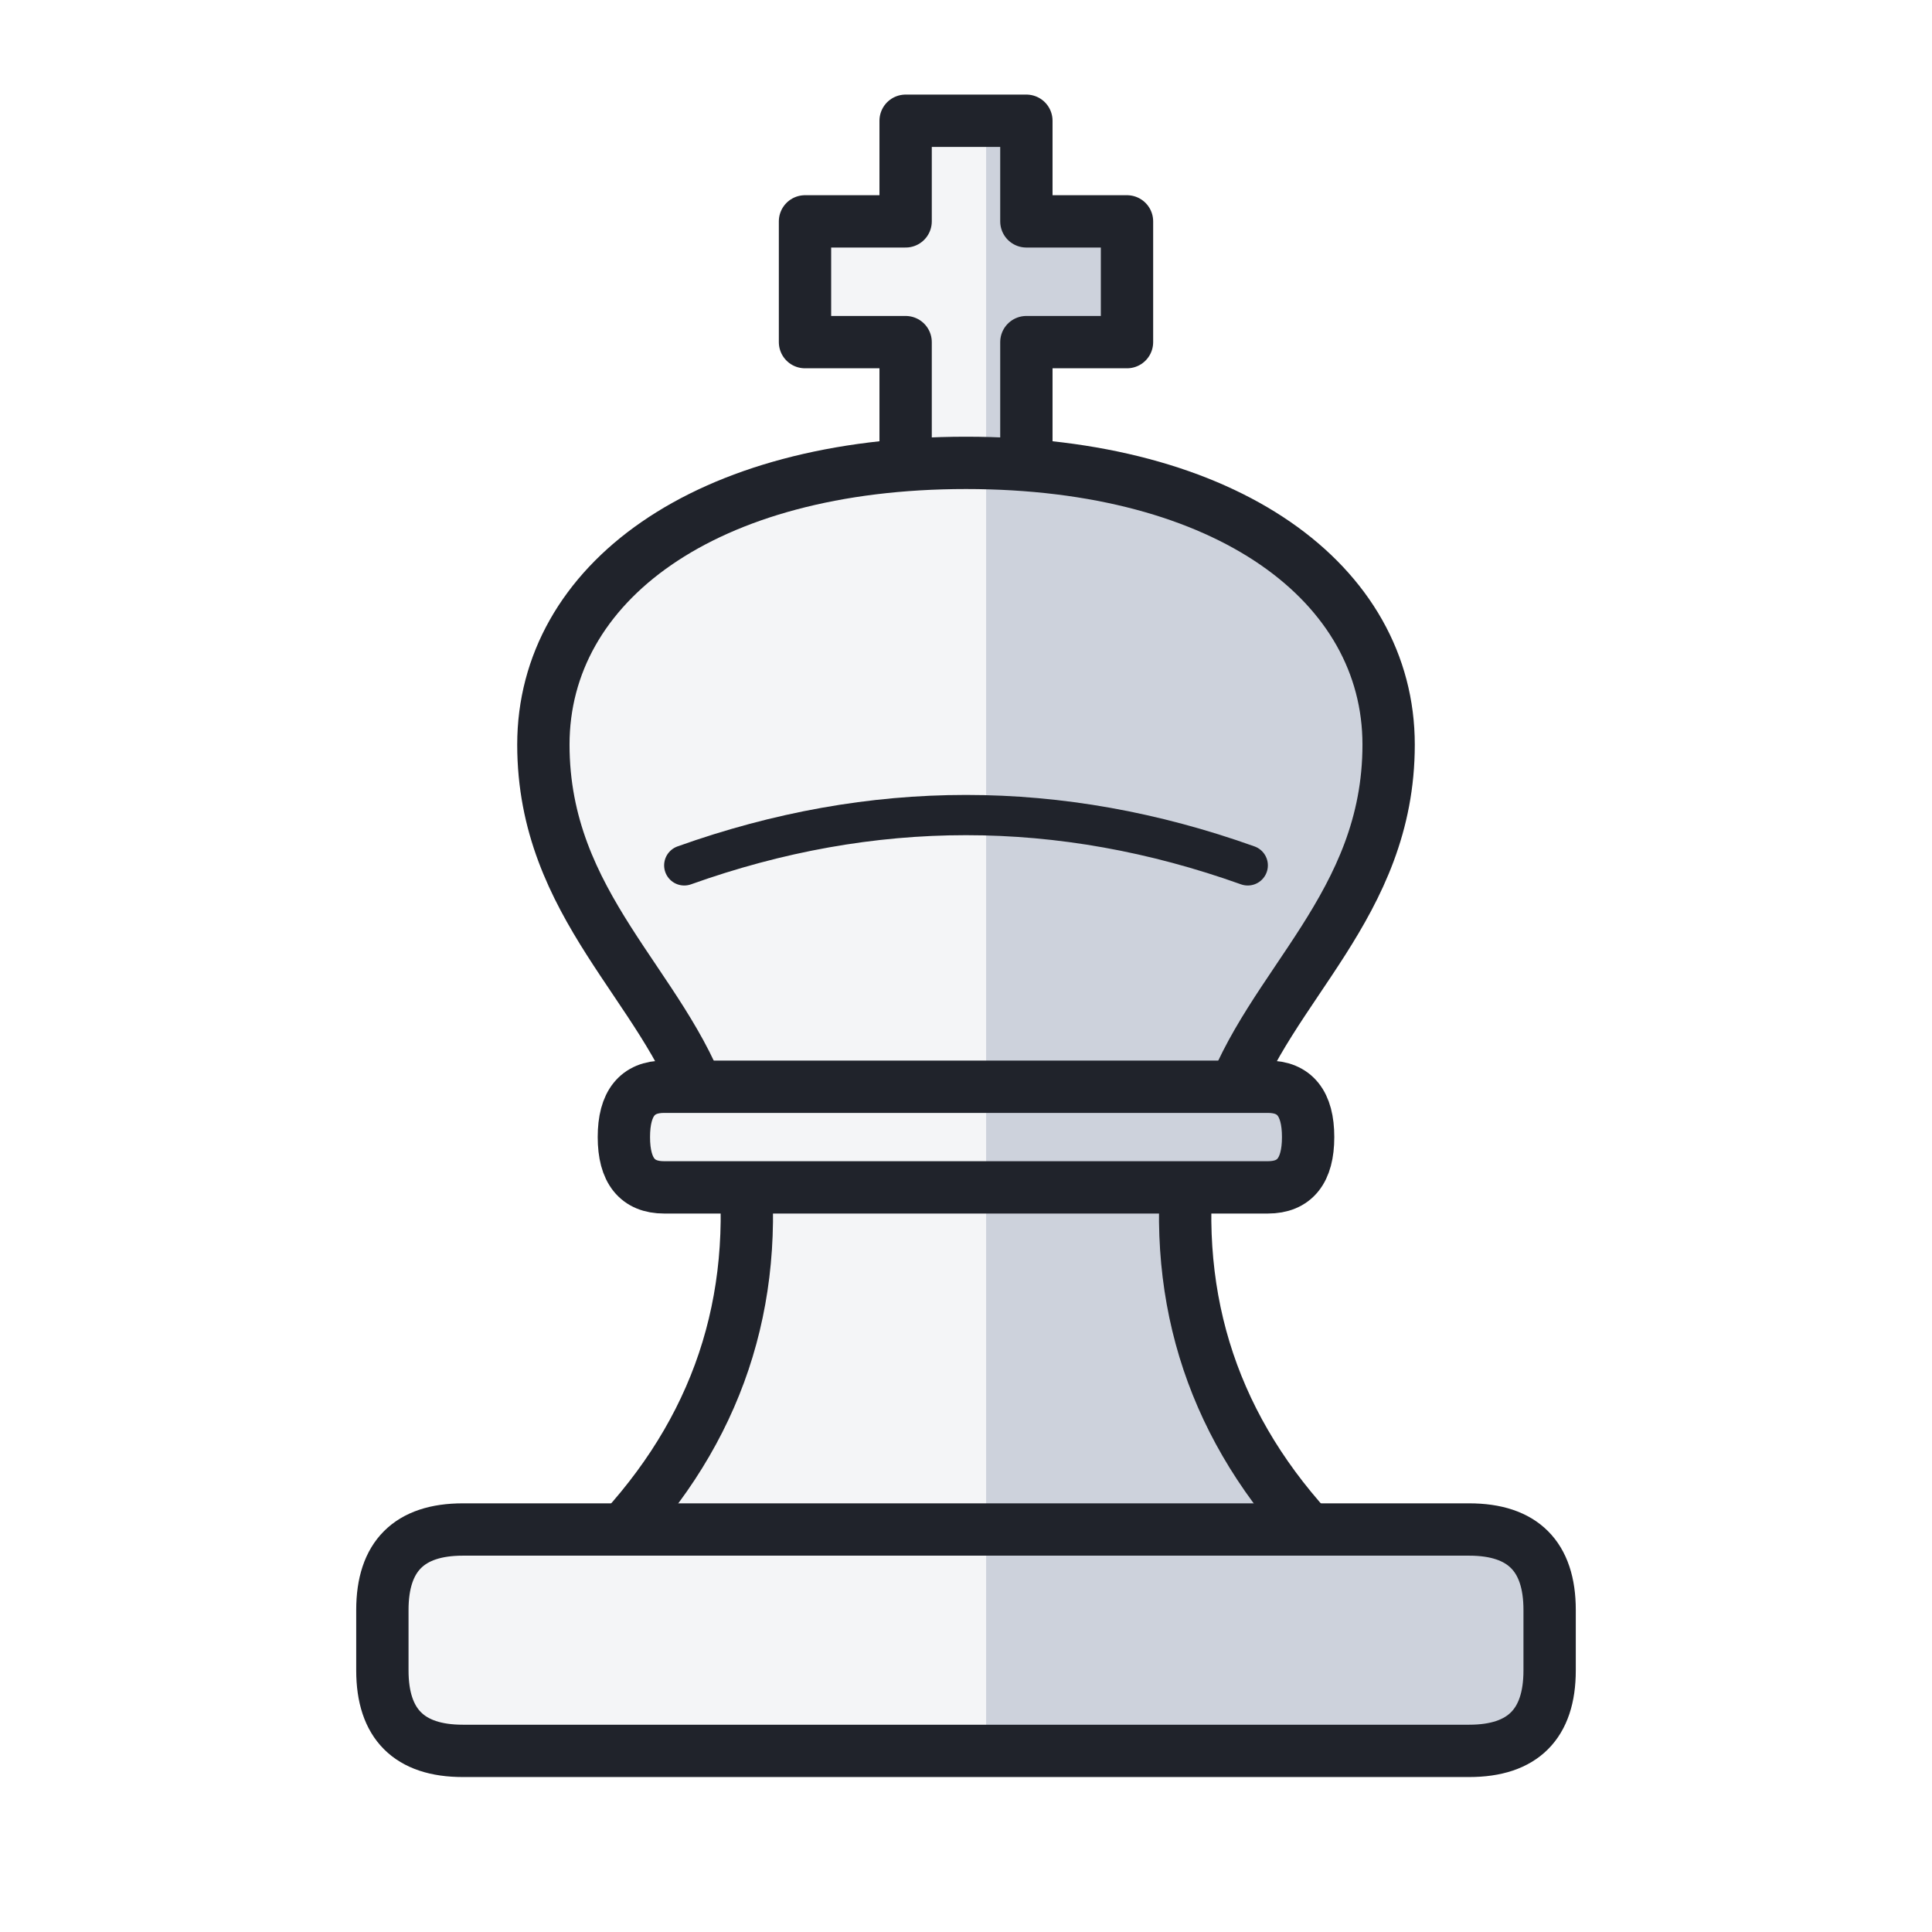
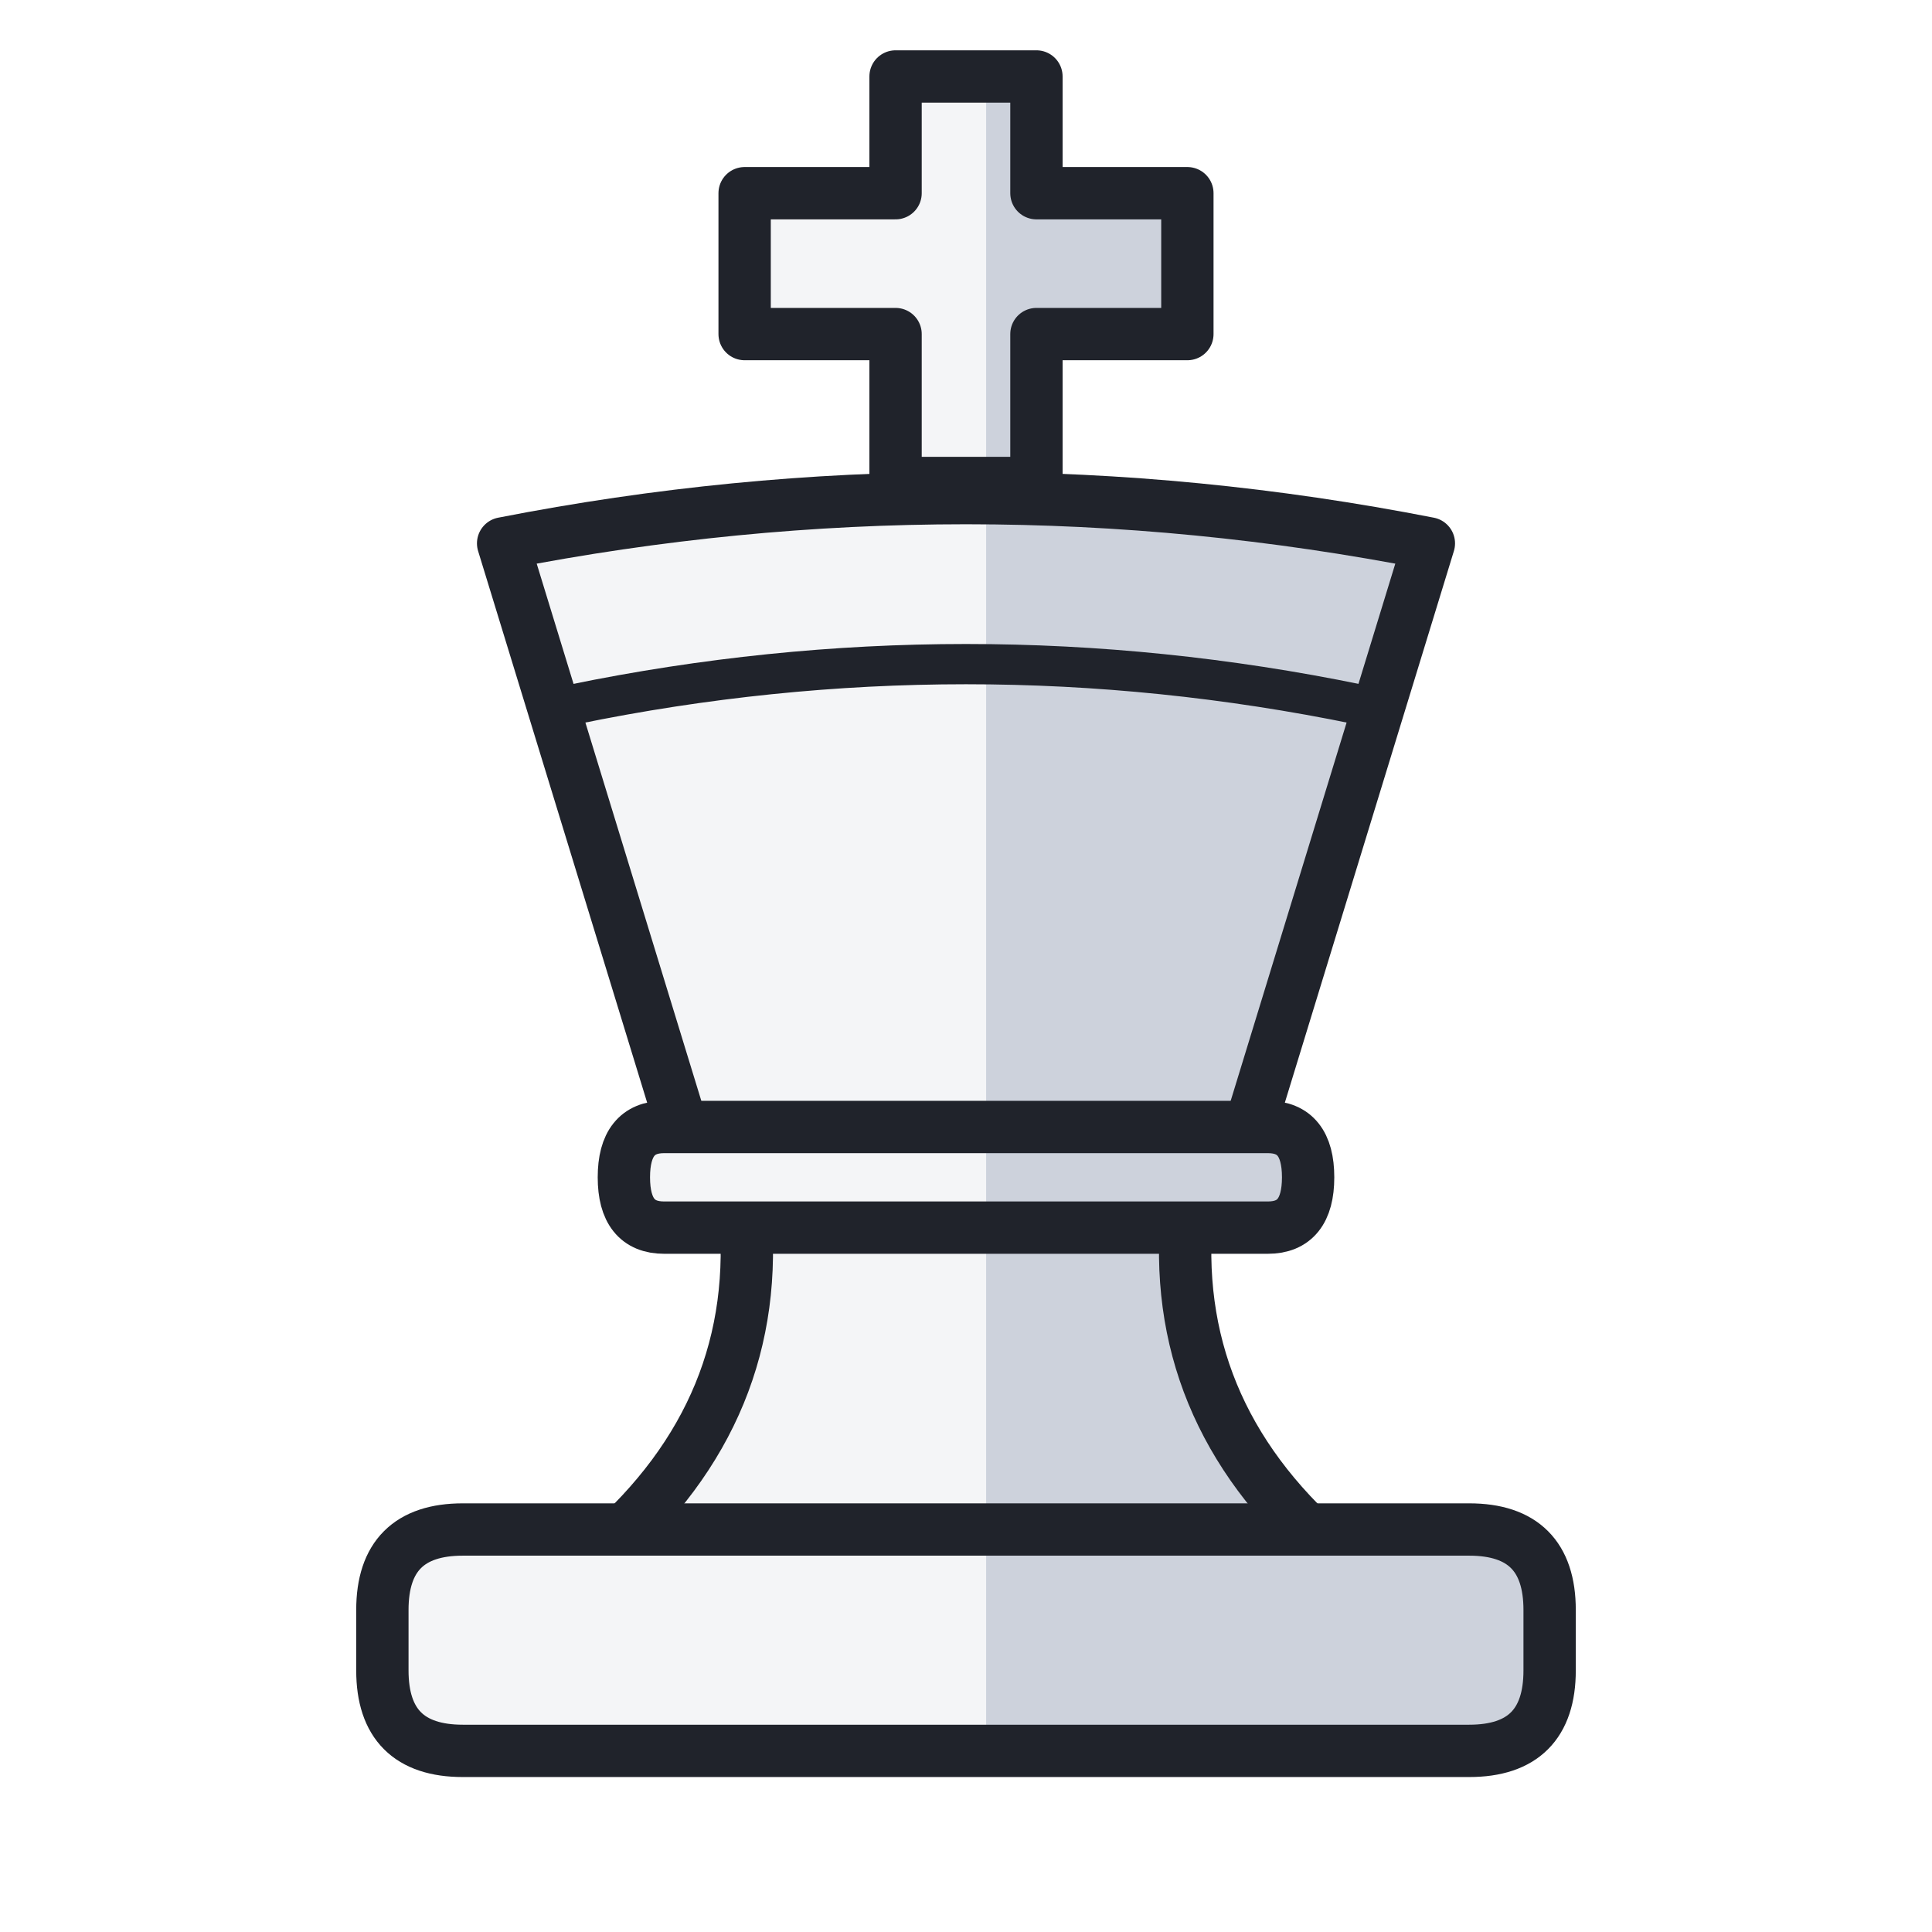
<svg xmlns="http://www.w3.org/2000/svg" viewBox="0 0 96 96" width="96" height="96">
  <defs>
    <clipPath id="chessko-wK-sh">
      <rect x="49" y="0" width="47" height="96" />
    </clipPath>
  </defs>
  <g stroke-linejoin="round" stroke-linecap="round">
-     <path d="M37 58 Q38 69 30 77 H66 Q58 69 59 58 Z" fill="#F4F5F7" />
-     <path d="M37 58 Q38 69 30 77 H66 Q58 69 59 58 Z" fill="#CDD2DC" clip-path="url(#chessko-wK-sh)" />
-     <path d="M37 58 Q38 69 30 77 H66 Q58 69 59 58 Z" fill="none" stroke="#20232B" stroke-width="2.6" />
-     <path d="M45 6 H51 V11 H56 V17 H51 V24 H45 V17 H40 V11 H45 Z" fill="#F4F5F7" />
-     <path d="M45 6 H51 V11 H56 V17 H51 V24 H45 V17 H40 V11 H45 Z" fill="#CDD2DC" clip-path="url(#chessko-wK-sh)" />
-     <path d="M45 6 H51 V11 H56 V17 H51 V24 H45 V17 H40 V11 H45 Z" fill="none" stroke="#20232B" stroke-width="2.6" />
-     <path d="M48 23 C61 23 69 29 69 37 C69 45 63 49 61 55 H35 C33 49 27 45 27 37 C27 29 35 23 48 23 Z" fill="#F4F5F7" />
-     <path d="M48 23 C61 23 69 29 69 37 C69 45 63 49 61 55 H35 C33 49 27 45 27 37 C27 29 35 23 48 23 Z" fill="#CDD2DC" clip-path="url(#chessko-wK-sh)" />
-     <path d="M48 23 C61 23 69 29 69 37 C69 45 63 49 61 55 H35 C33 49 27 45 27 37 C27 29 35 23 48 23 Z" fill="none" stroke="#20232B" stroke-width="2.6" />
-     <path d="M33 54 H63 Q65 54 65 56.5 Q65 59 63 59 H33 Q31 59 31 56.5 Q31 54 33 54 Z" fill="#F4F5F7" />
-     <path d="M33 54 H63 Q65 54 65 56.5 Q65 59 63 59 H33 Q31 59 31 56.5 Q31 54 33 54 Z" fill="#CDD2DC" clip-path="url(#chessko-wK-sh)" />
-     <path d="M33 54 H63 Q65 54 65 56.5 Q65 59 63 59 H33 Q31 59 31 56.5 Q31 54 33 54 Z" fill="none" stroke="#20232B" stroke-width="2.6" />
+     <path d="M37 60 Q38 70 30 77 H66 Q58 70 59 60 Z" fill="#F4F5F7" />
+     <path d="M37 60 Q38 70 30 77 H66 Q58 70 59 60 Z" fill="#CDD2DC" clip-path="url(#chessko-wK-sh)" />
+     <path d="M37 60 Q38 70 30 77 H66 Q58 70 59 60 Z" fill="none" stroke="#20232B" stroke-width="2.6" />
+     <path d="M44.5 3.8 H51.5 V9.6 H59 V16.6 H51.5 V24 H44.5 V16.6 H37 V9.6 H44.5 Z" fill="#F4F5F7" />
+     <path d="M44.5 3.8 H51.5 V9.6 H59 V16.6 H51.5 V24 H44.5 V16.6 H37 V9.6 H44.5 Z" fill="#CDD2DC" clip-path="url(#chessko-wK-sh)" />
+     <path d="M44.5 3.8 H51.5 V9.6 H59 V16.6 H51.5 V24 H44.5 V16.6 H37 V9.6 H44.5 Z" fill="none" stroke="#20232B" stroke-width="2.6" />
+     <path d="M25 27 Q48 22.5 71 27 L61.5 58 H34.5 Z" fill="#F4F5F7" />
+     <path d="M25 27 Q48 22.5 71 27 L61.5 58 H34.5 Z" fill="#CDD2DC" clip-path="url(#chessko-wK-sh)" />
+     <path d="M25 27 Q48 22.5 71 27 L61.5 58 H34.5 Z" fill="none" stroke="#20232B" stroke-width="2.6" />
+     <path d="M33 56 H63 Q65 56 65 58.5 Q65 61 63 61 H33 Q31 61 31 58.5 Q31 56 33 56 Z" fill="#F4F5F7" />
+     <path d="M33 56 H63 Q65 56 65 58.5 Q65 61 63 61 H33 Q31 61 31 58.5 Q31 56 33 56 Z" fill="#CDD2DC" clip-path="url(#chessko-wK-sh)" />
+     <path d="M33 56 H63 Q65 56 65 58.5 Q65 61 63 61 H33 Q31 61 31 58.5 Q31 56 33 56 Z" fill="none" stroke="#20232B" stroke-width="2.6" />
    <path d="M23 76 H73 Q77 76 77 80 V83 Q77 87 73 87 H23 Q19 87 19 83 V80 Q19 76 23 76 Z" fill="#F4F5F7" />
    <path d="M23 76 H73 Q77 76 77 80 V83 Q77 87 73 87 H23 Q19 87 19 83 V80 Q19 76 23 76 Z" fill="#CDD2DC" clip-path="url(#chessko-wK-sh)" />
    <path d="M23 76 H73 Q77 76 77 80 V83 Q77 87 73 87 H23 Q19 87 19 83 V80 Q19 76 23 76 Z" fill="none" stroke="#20232B" stroke-width="2.6" />
-     <path d="M34 43 Q48 38 62 43" fill="none" stroke="#20232B" stroke-width="2" />
+     <path d="M28.5 35 Q48 31 67.5 35" fill="none" stroke="#20232B" stroke-width="2" />
  </g>
</svg>
